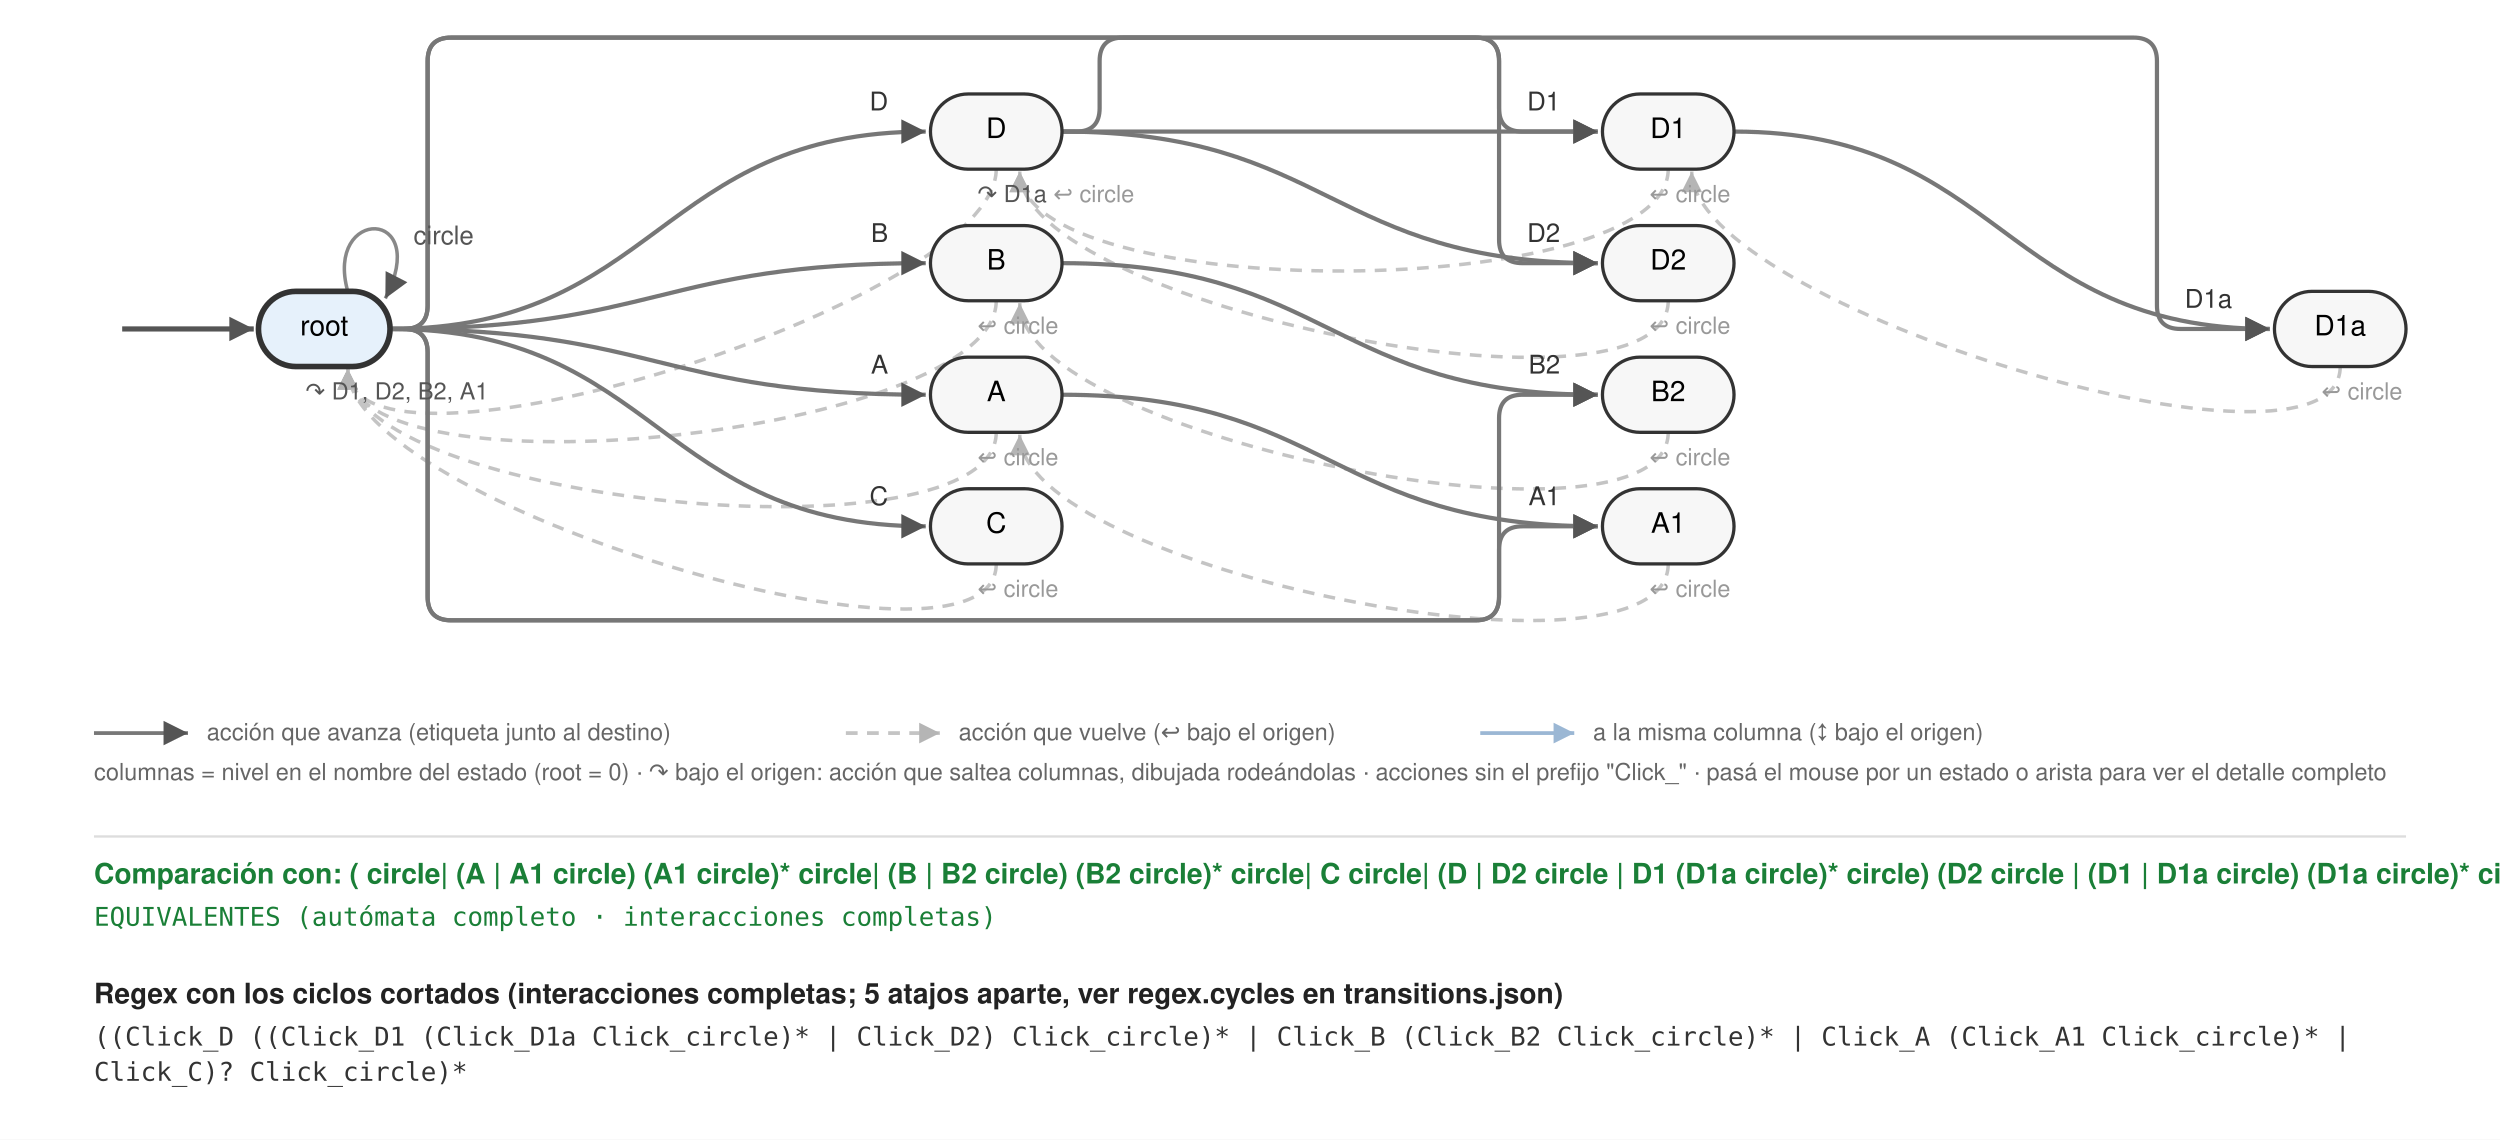
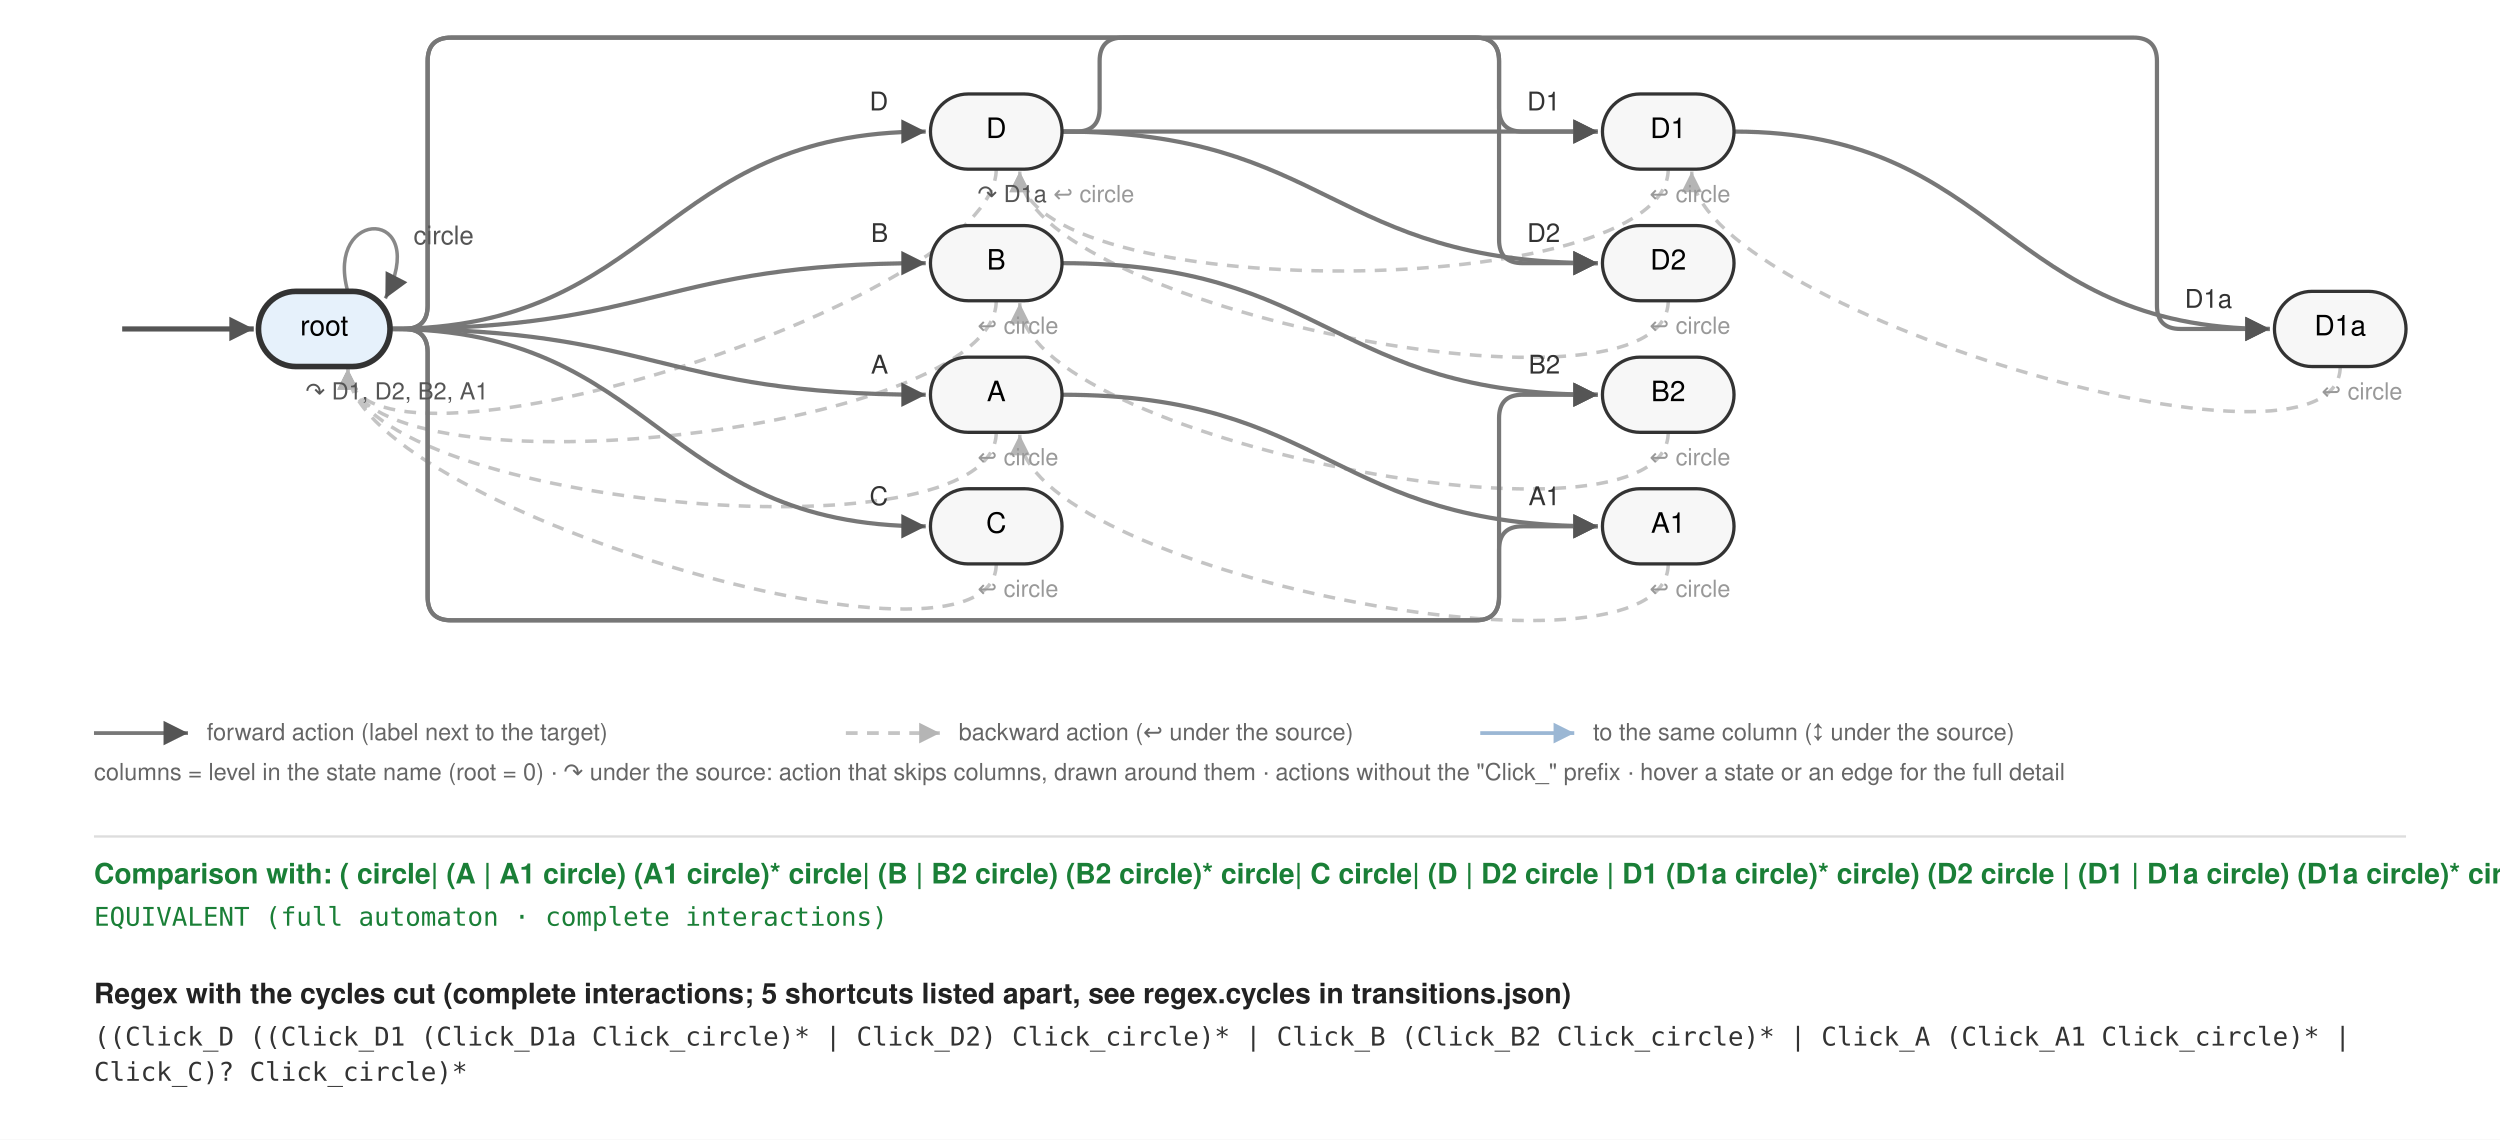
<svg xmlns="http://www.w3.org/2000/svg" width="1064" height="485" viewBox="0 0 1064 485" font-family="Helvetica, Arial, sans-serif" font-size="12">
  <defs>
    <marker id="arrow" viewBox="0 0 10 10" refX="9" refY="5" markerUnits="userSpaceOnUse" markerWidth="13" markerHeight="13" orient="auto-start-reverse">
      <path d="M1,1 L9,5 L1,9 Z" fill="#555" />
    </marker>
    <marker id="arrow-back" viewBox="0 0 10 10" refX="9" refY="5" markerUnits="userSpaceOnUse" markerWidth="11" markerHeight="11" orient="auto-start-reverse">
      <path d="M1,1 L9,5 L1,9 Z" fill="#b5b5b5" />
    </marker>
    <marker id="arrow-side" viewBox="0 0 10 10" refX="9" refY="5" markerUnits="userSpaceOnUse" markerWidth="11" markerHeight="11" orient="auto-start-reverse">
      <path d="M1,1 L9,5 L1,9 Z" fill="#9bb7d4" />
    </marker>
    <marker id="arrow-hl" viewBox="0 0 10 10" refX="9" refY="5" markerUnits="userSpaceOnUse" markerWidth="15" markerHeight="15" orient="auto-start-reverse">
      <path d="M1,1 L9,5 L1,9 Z" fill="#d33" />
    </marker>
  </defs>
  <rect width="1064" height="485" fill="white" />
  <g class="back-edges">
    <path d="M 148,124 C 138,88 184,88 164,127" fill="none" stroke="#888" stroke-width="1.5" marker-end="url(#arrow)" />
    <path d="M 424,72 C 424,129.12 148,214.12 148,157" fill="none" stroke="#c4c4c4" stroke-width="1.5" stroke-dasharray="5 4" marker-end="url(#arrow-back)" />
    <path d="M 710,72 C 710,129.12 434,130.12 434,73" fill="none" stroke="#c4c4c4" stroke-width="1.5" stroke-dasharray="5 4" marker-end="url(#arrow-back)" />
    <path d="M 996,156 C 996,213.12 720,130.12 720,73" fill="none" stroke="#c4c4c4" stroke-width="1.5" stroke-dasharray="5 4" marker-end="url(#arrow-back)" />
    <path d="M 710,128 C 710,185.12 434,130.12 434,73" fill="none" stroke="#c4c4c4" stroke-width="1.5" stroke-dasharray="5 4" marker-end="url(#arrow-back)" />
    <path d="M 424,128 C 424,185.12 148,214.12 148,157" fill="none" stroke="#c4c4c4" stroke-width="1.5" stroke-dasharray="5 4" marker-end="url(#arrow-back)" />
    <path d="M 710,184 C 710,241.12 434,186.12 434,129" fill="none" stroke="#c4c4c4" stroke-width="1.5" stroke-dasharray="5 4" marker-end="url(#arrow-back)" />
    <path d="M 424,184 C 424,241.12 148,214.12 148,157" fill="none" stroke="#c4c4c4" stroke-width="1.5" stroke-dasharray="5 4" marker-end="url(#arrow-back)" />
    <path d="M 710,240 C 710,297.12 434,242.12 434,185" fill="none" stroke="#c4c4c4" stroke-width="1.5" stroke-dasharray="5 4" marker-end="url(#arrow-back)" />
    <path d="M 424,240 C 424,297.12 148,214.12 148,157" fill="none" stroke="#c4c4c4" stroke-width="1.5" stroke-dasharray="5 4" marker-end="url(#arrow-back)" />
  </g>
  <g class="forward-edges">
    <path d="M 166,140 C 280,140 280,56 394,56" fill="none" stroke="#777" stroke-width="1.8" marker-end="url(#arrow)" />
    <path d="M 166,140 C 280,140 280,112 394,112" fill="none" stroke="#777" stroke-width="1.8" marker-end="url(#arrow)" />
    <path d="M 166,140 C 280,140 280,168 394,168" fill="none" stroke="#777" stroke-width="1.8" marker-end="url(#arrow)" />
    <path d="M 166,140 C 280,140 280,224 394,224" fill="none" stroke="#777" stroke-width="1.8" marker-end="url(#arrow)" />
    <path d="M 166,140 L 172,140 Q 182,140 182,130 L 182,26 Q 182,16 192,16 L 628,16 Q 638,16 638,26 L 638,46 Q 638,56 648,56 L 680,56" fill="none" stroke="#777" stroke-width="1.8" marker-end="url(#arrow)" />
    <path d="M 166,140 L 172,140 Q 182,140 182,130 L 182,26 Q 182,16 192,16 L 628,16 Q 638,16 638,26 L 638,102 Q 638,112 648,112 L 680,112" fill="none" stroke="#777" stroke-width="1.8" marker-end="url(#arrow)" />
    <path d="M 166,140 L 172,140 Q 182,140 182,150 L 182,254 Q 182,264 192,264 L 628,264 Q 638,264 638,254 L 638,178 Q 638,168 648,168 L 680,168" fill="none" stroke="#777" stroke-width="1.8" marker-end="url(#arrow)" />
    <path d="M 166,140 L 172,140 Q 182,140 182,150 L 182,254 Q 182,264 192,264 L 628,264 Q 638,264 638,254 L 638,234 Q 638,224 648,224 L 680,224" fill="none" stroke="#777" stroke-width="1.8" marker-end="url(#arrow)" />
    <path d="M 452,56 C 566,56 566,56 680,56" fill="none" stroke="#777" stroke-width="1.8" marker-end="url(#arrow)" />
    <path d="M 452,56 C 566,56 566,112 680,112" fill="none" stroke="#777" stroke-width="1.8" marker-end="url(#arrow)" />
    <path d="M 452,56 L 458,56 Q 468,56 468,46 L 468,26 Q 468,16 478,16 L 908,16 Q 918,16 918,26 L 918,130 Q 918,140 928,140 L 966,140" fill="none" stroke="#777" stroke-width="1.8" marker-end="url(#arrow)" />
    <path d="M 738,56 C 852,56 852,140 966,140" fill="none" stroke="#777" stroke-width="1.8" marker-end="url(#arrow)" />
    <path d="M 452,112 C 566,112 566,168 680,168" fill="none" stroke="#777" stroke-width="1.8" marker-end="url(#arrow)" />
    <path d="M 452,168 C 566,168 566,224 680,224" fill="none" stroke="#777" stroke-width="1.8" marker-end="url(#arrow)" />
  </g>
  <line x1="52" y1="140" x2="108" y2="140" stroke="#555" stroke-width="2.2" marker-end="url(#arrow)" />
  <g class="states">
    <g>
      <rect x="110" y="124" width="56" height="32" rx="16" fill="#e6f1fb" stroke="#333" stroke-width="2.4" />
      <text x="138" y="140" text-anchor="middle" dominant-baseline="central">root</text>
    </g>
    <g>
      <rect x="396" y="40" width="56" height="32" rx="16" fill="#f7f7f7" stroke="#333" stroke-width="1.4" />
      <text x="424" y="56" text-anchor="middle" dominant-baseline="central">D</text>
    </g>
    <g>
      <rect x="682" y="40" width="56" height="32" rx="16" fill="#f7f7f7" stroke="#333" stroke-width="1.4" />
      <text x="710" y="56" text-anchor="middle" dominant-baseline="central">D1</text>
    </g>
    <g>
      <rect x="968" y="124" width="56" height="32" rx="16" fill="#f7f7f7" stroke="#333" stroke-width="1.4" />
      <text x="996" y="140" text-anchor="middle" dominant-baseline="central">D1a</text>
    </g>
    <g>
      <rect x="682" y="96" width="56" height="32" rx="16" fill="#f7f7f7" stroke="#333" stroke-width="1.4" />
      <text x="710" y="112" text-anchor="middle" dominant-baseline="central">D2</text>
    </g>
    <g>
      <rect x="396" y="96" width="56" height="32" rx="16" fill="#f7f7f7" stroke="#333" stroke-width="1.4" />
      <text x="424" y="112" text-anchor="middle" dominant-baseline="central">B</text>
    </g>
    <g>
      <rect x="682" y="152" width="56" height="32" rx="16" fill="#f7f7f7" stroke="#333" stroke-width="1.4" />
      <text x="710" y="168" text-anchor="middle" dominant-baseline="central">B2</text>
    </g>
    <g>
      <rect x="396" y="152" width="56" height="32" rx="16" fill="#f7f7f7" stroke="#333" stroke-width="1.4" />
      <text x="424" y="168" text-anchor="middle" dominant-baseline="central">A</text>
    </g>
    <g>
      <rect x="682" y="208" width="56" height="32" rx="16" fill="#f7f7f7" stroke="#333" stroke-width="1.4" />
      <text x="710" y="224" text-anchor="middle" dominant-baseline="central">A1</text>
    </g>
    <g>
      <rect x="396" y="208" width="56" height="32" rx="16" fill="#f7f7f7" stroke="#333" stroke-width="1.4" />
      <text x="424" y="224" text-anchor="middle" dominant-baseline="central">C</text>
    </g>
  </g>
  <g class="labels">
    <text x="176" y="104" font-size="11" fill="#555">circle</text>
    <text x="378" y="47" text-anchor="end" font-size="11" fill="#333">D</text>
    <text x="378" y="103" text-anchor="end" font-size="11" fill="#333">B</text>
    <text x="378" y="159" text-anchor="end" font-size="11" fill="#333">A</text>
    <text x="378" y="215" text-anchor="end" font-size="11" fill="#333">C</text>
    <text x="664" y="47" text-anchor="end" font-size="11" fill="#333">D1</text>
    <text x="664" y="103" text-anchor="end" font-size="11" fill="#333">D2</text>
    <text x="664" y="159" text-anchor="end" font-size="11" fill="#333">B2</text>
    <text x="664" y="215" text-anchor="end" font-size="11" fill="#333">A1</text>
    <text x="950" y="131" text-anchor="end" font-size="11" fill="#333">D1a</text>
    <text x="416" y="86" font-size="10">
      <tspan fill="#555">↷ D1a</tspan>
      <tspan fill="#999">↩ circle</tspan>
    </text>
    <text x="702" y="86" font-size="10">
      <tspan fill="#999">↩ circle</tspan>
    </text>
    <text x="988" y="170" font-size="10">
      <tspan fill="#999">↩ circle</tspan>
    </text>
    <text x="702" y="142" font-size="10">
      <tspan fill="#999">↩ circle</tspan>
    </text>
    <text x="416" y="142" font-size="10">
      <tspan fill="#999">↩ circle</tspan>
    </text>
    <text x="702" y="198" font-size="10">
      <tspan fill="#999">↩ circle</tspan>
    </text>
    <text x="416" y="198" font-size="10">
      <tspan fill="#999">↩ circle</tspan>
    </text>
    <text x="702" y="254" font-size="10">
      <tspan fill="#999">↩ circle</tspan>
    </text>
    <text x="416" y="254" font-size="10">
      <tspan fill="#999">↩ circle</tspan>
    </text>
    <text x="130" y="170" font-size="10">
      <tspan fill="#555">↷ D1, D2, B2, A1</tspan>
    </text>
  </g>
  <g font-size="10" fill="#666">
    <line x1="40" y1="312" x2="80" y2="312" stroke="#777" stroke-width="1.6" marker-end="url(#arrow)" />
-     <text x="88" y="315">acción que avanza (etiqueta junto al destino)</text>
+     <text x="88" y="315">forward action (label next to the target)</text>
    <line x1="360" y1="312" x2="400" y2="312" stroke="#c4c4c4" stroke-width="1.6" stroke-dasharray="5 4" marker-end="url(#arrow-back)" />
-     <text x="408" y="315">acción que vuelve (↩ bajo el origen)</text>
+     <text x="408" y="315">backward action (↩ under the source)</text>
    <line x1="630" y1="312" x2="670" y2="312" stroke="#9bb7d4" stroke-width="1.6" marker-end="url(#arrow-side)" />
-     <text x="678" y="315">a la misma columna (↕ bajo el origen)</text>
-     <text x="40" y="332">columnas = nivel en el nombre del estado (root = 0) · ↷ bajo el origen: acción que saltea columnas, dibujada rodeándolas · acciones sin el prefijo "Click_" · pasá el mouse por un estado o arista para ver el detalle completo</text>
+     <text x="678" y="315">to the same column (↕ under the source)</text>
+     <text x="40" y="332">columns = level in the state name (root = 0) · ↷ under the source: action that skips columns, drawn around them · actions without the "Click_" prefix · hover a state or an edge for the full detail</text>
  </g>
  <line x1="40" y1="356" x2="1024" y2="356" stroke="#ddd" />
-   <text x="40" y="376" font-weight="bold" fill="#1a7f37">Comparación con: ( circle
+   <text x="40" y="376" font-weight="bold" fill="#1a7f37">Comparison with: ( circle
| (A | A1 circle) (A1 circle)* circle
| (B | B2 circle) (B2 circle)* circle
| C circle
| (D | D2 circle | D1 (D1a circle)* circle) (D2 circle | (D1 | D1a circle) (D1a circle)* circle)* circle
)*</text>
  <text font-family="Consolas, Menlo, monospace" font-size="11" fill="#1a7f37">
-     <tspan x="40" y="394">EQUIVALENTES (autómata completo · interacciones completas)</tspan>
+     <tspan x="40" y="394">EQUIVALENT (full automaton · complete interactions)</tspan>
  </text>
-   <text x="40" y="427" font-weight="bold" fill="#222">Regex con los ciclos cortados (interacciones completas; 5 atajos aparte, ver regex.cycles en transitions.json)</text>
+   <text x="40" y="427" font-weight="bold" fill="#222">Regex with the cycles cut (complete interactions; 5 shortcuts listed apart, see regex.cycles in transitions.json)</text>
  <text font-family="Consolas, Menlo, monospace" font-size="11" fill="#333">
    <tspan x="40" y="445">((Click_D ((Click_D1 (Click_D1a Click_circle)* | Click_D2) Click_circle)* | Click_B (Click_B2 Click_circle)* | Click_A (Click_A1 Click_circle)* |</tspan>
    <tspan x="40" y="460">Click_C)? Click_circle)*</tspan>
  </text>
</svg>
